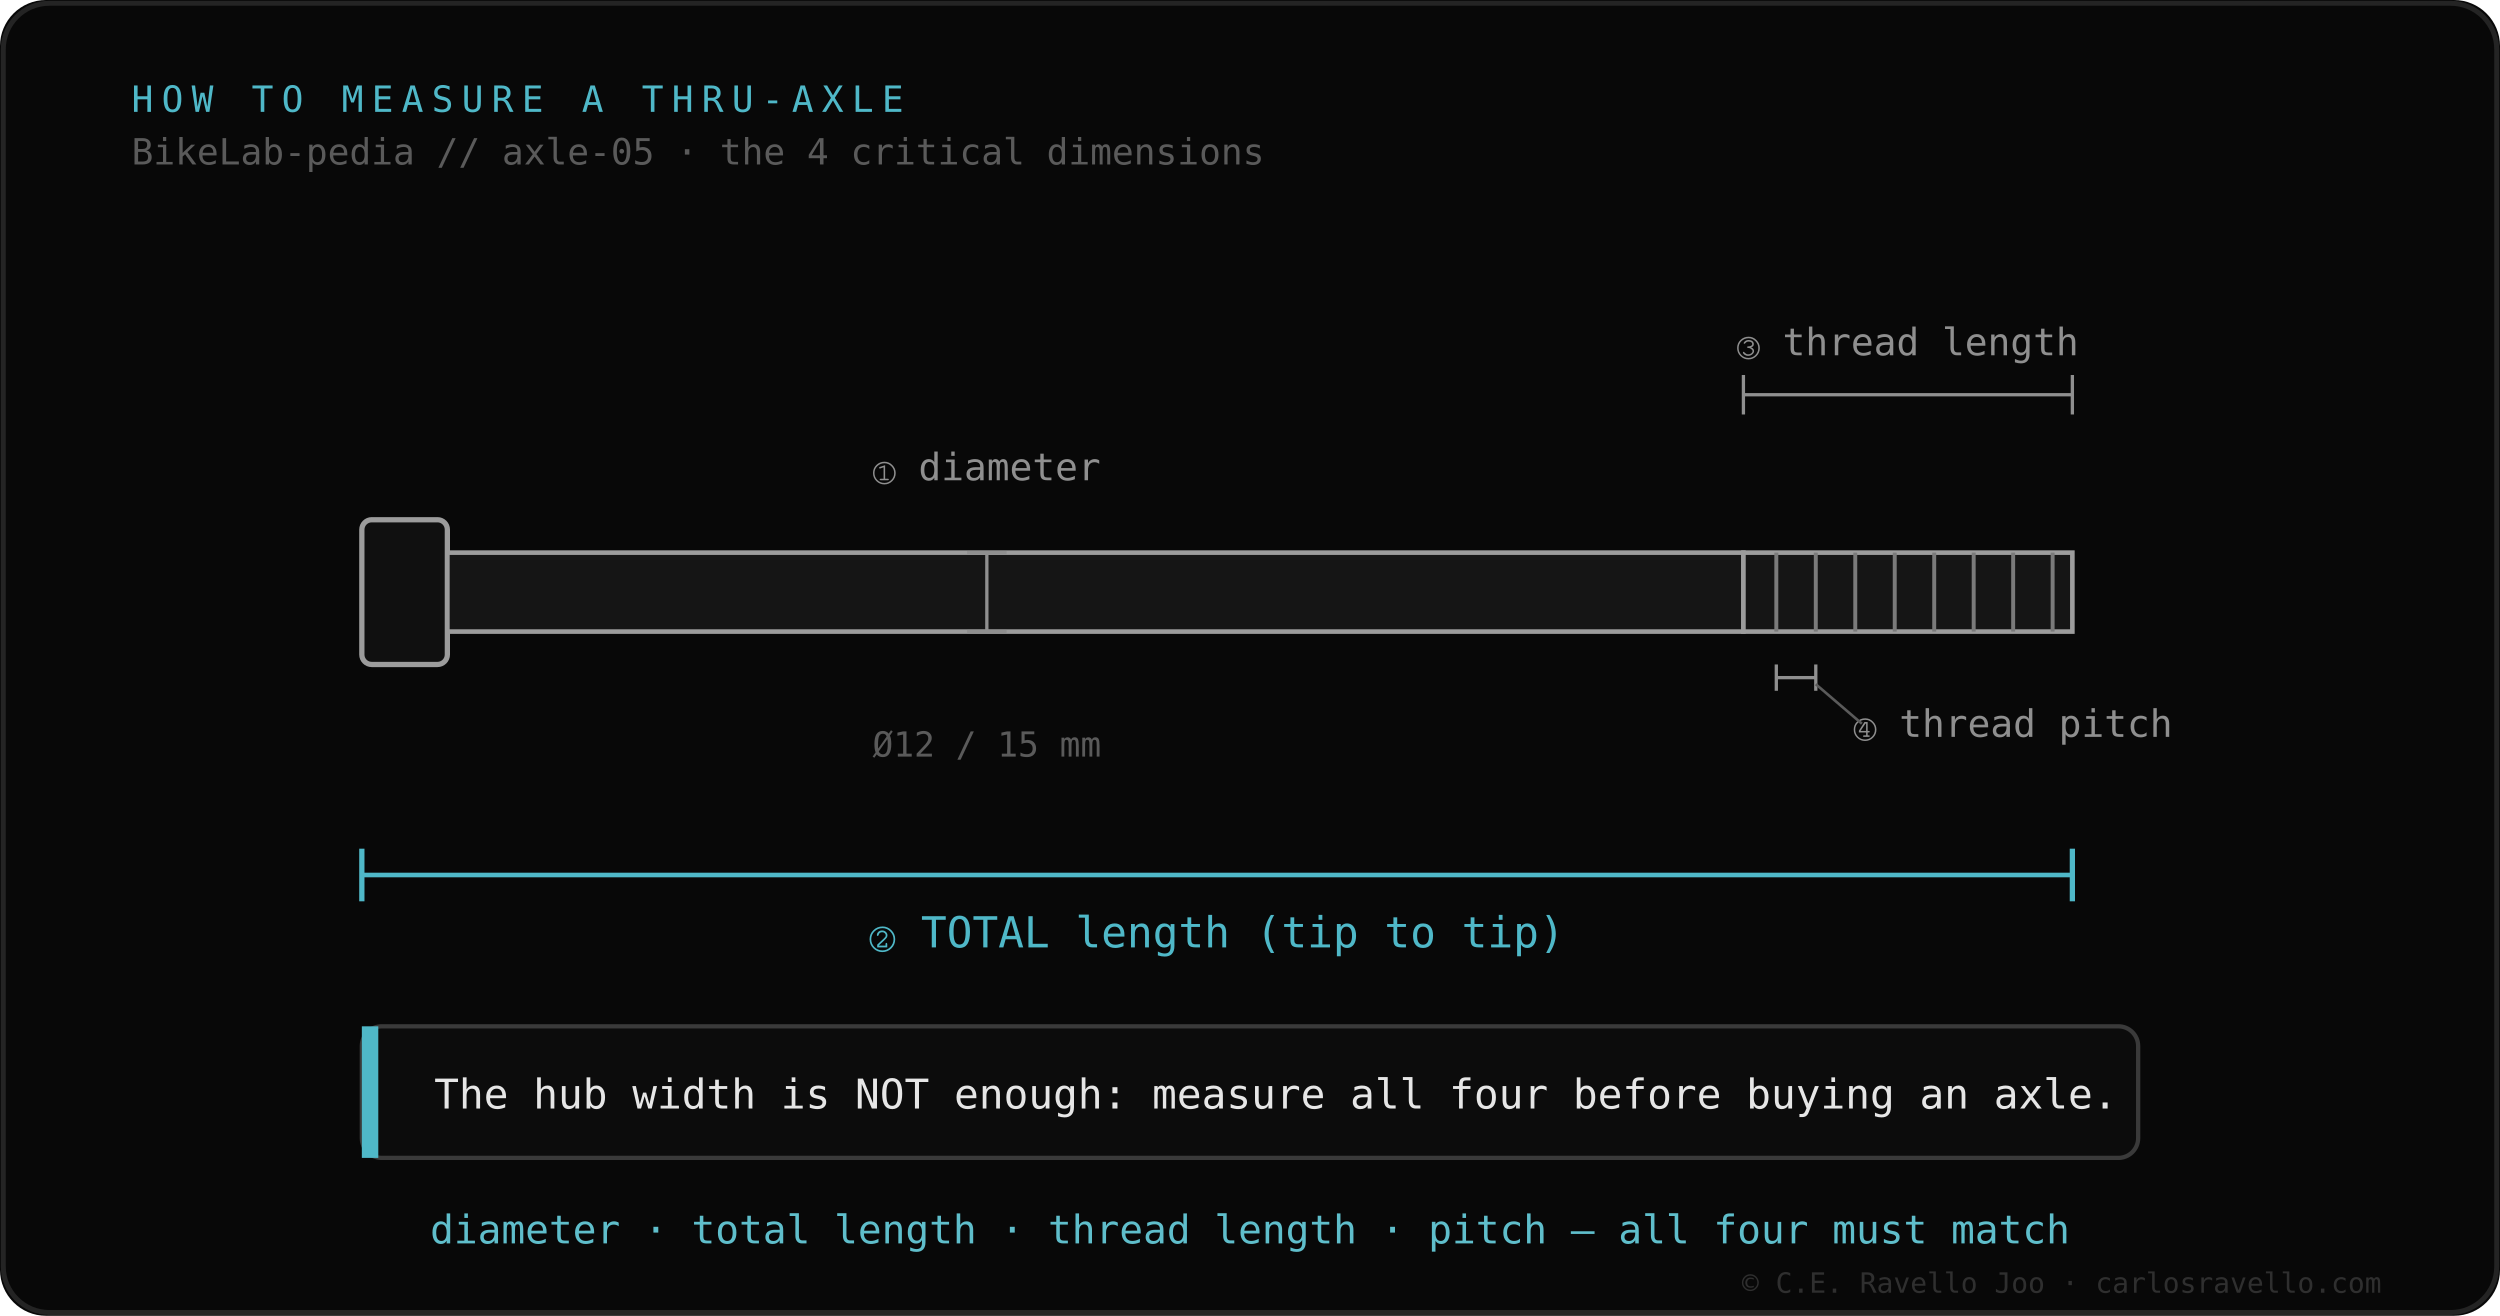
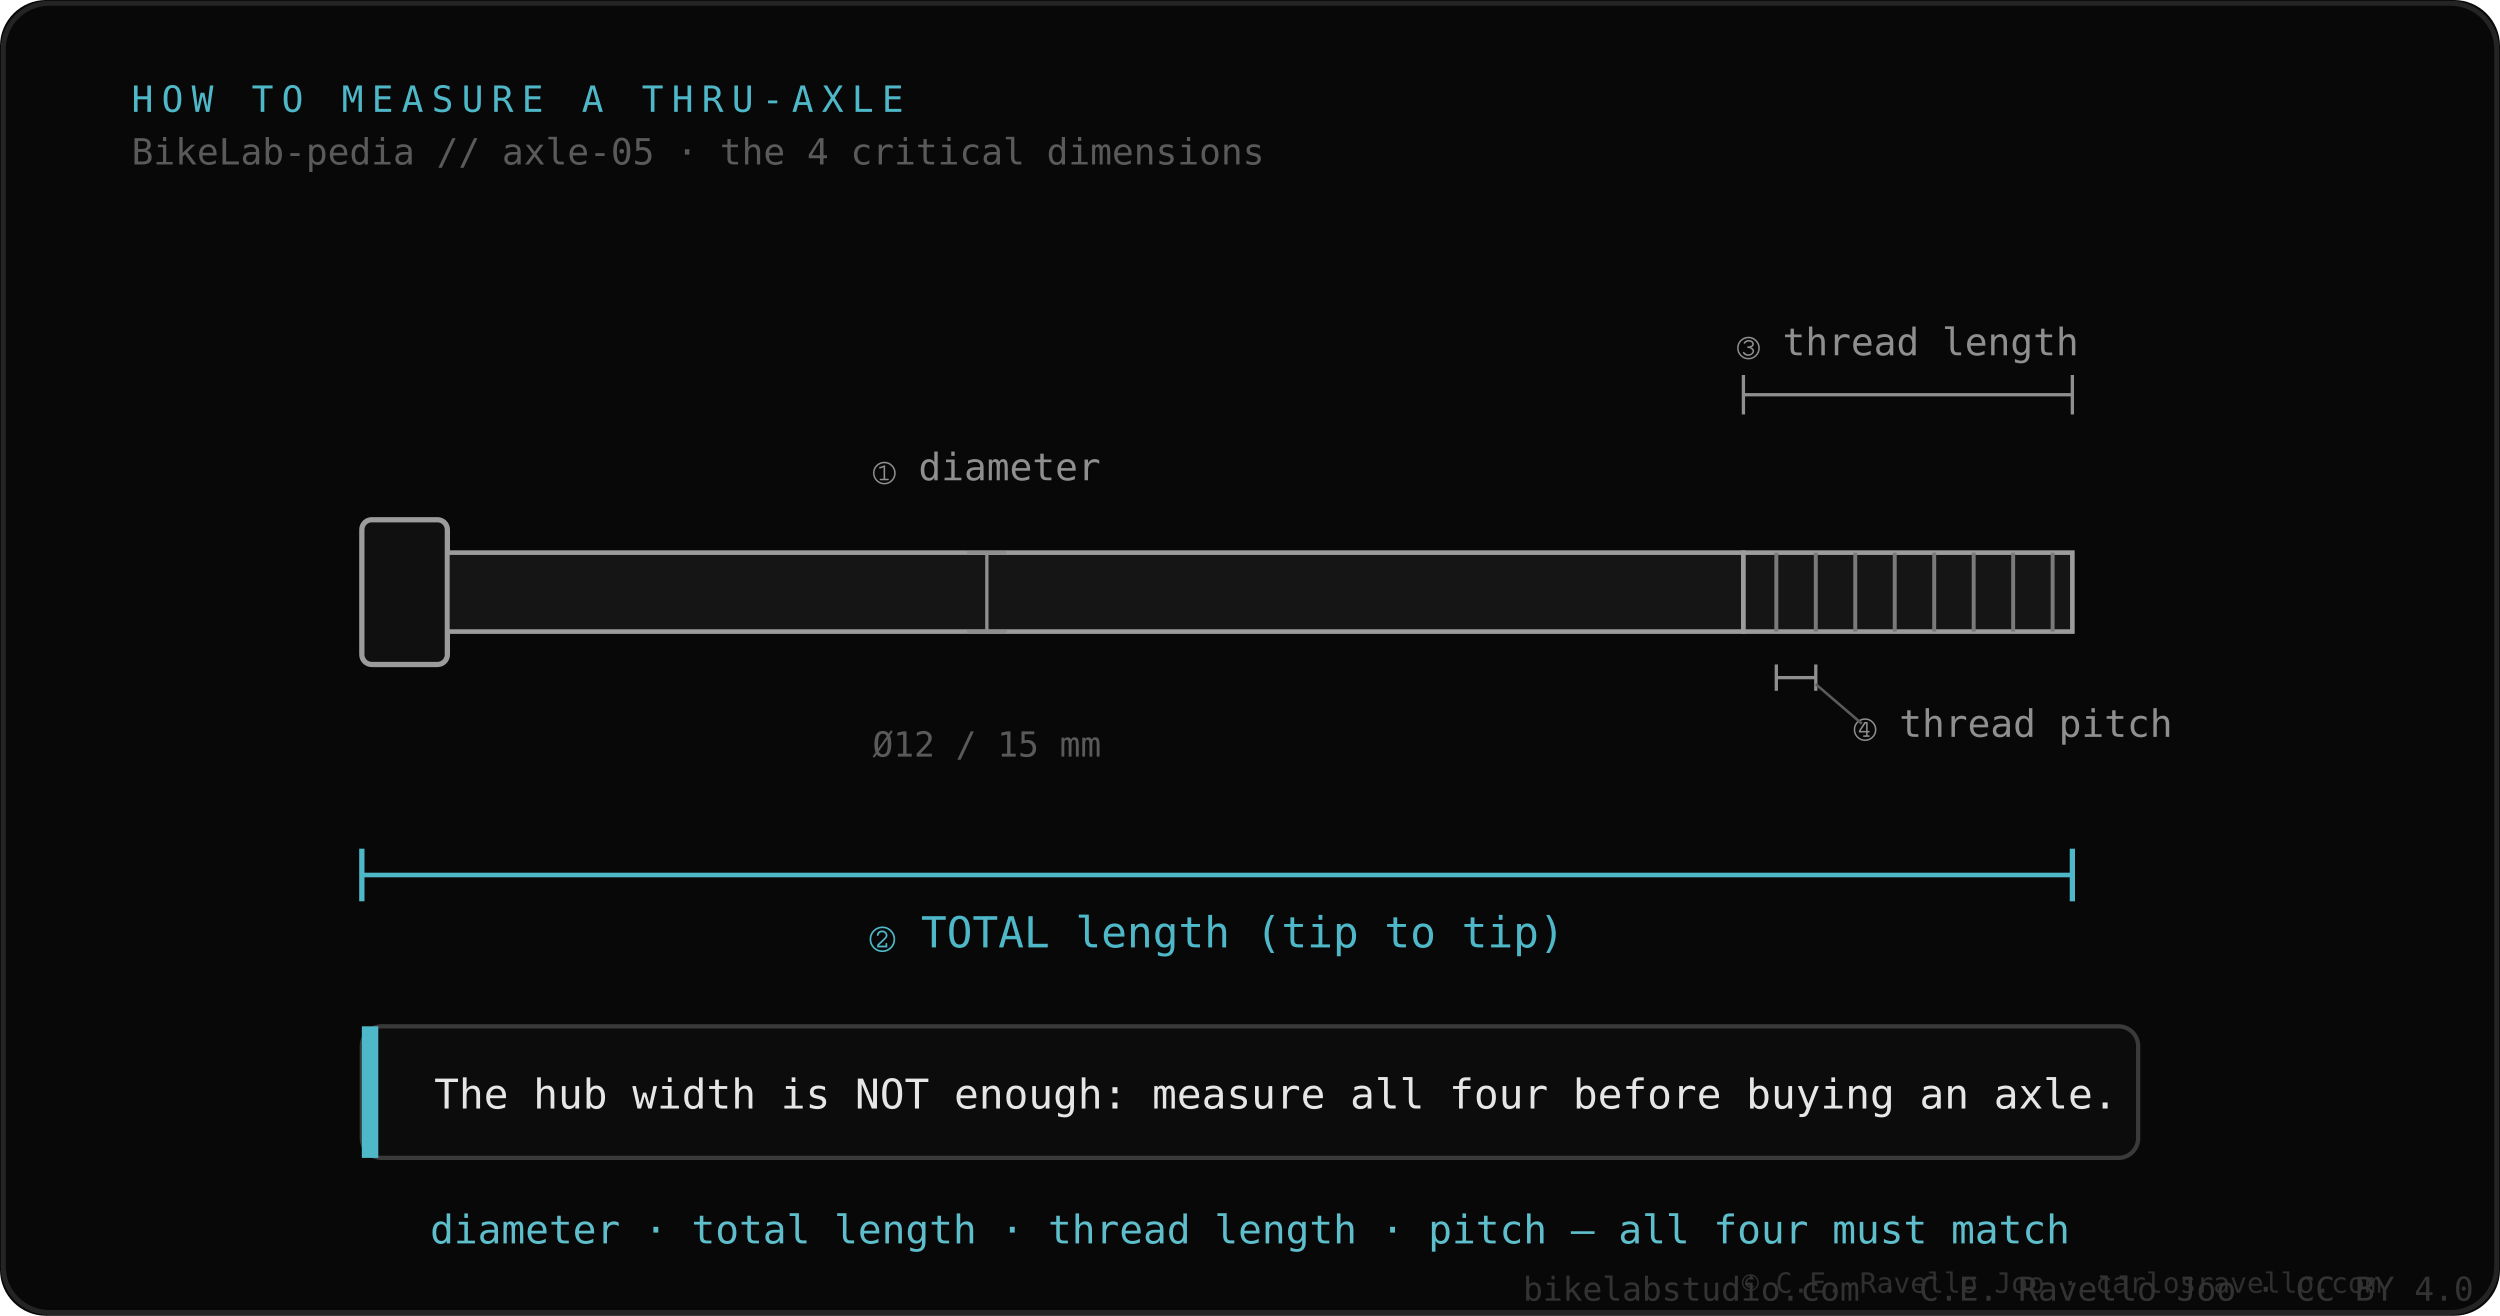
<svg xmlns="http://www.w3.org/2000/svg" viewBox="0 0 760 400" shape-rendering="geometricPrecision" text-rendering="geometricPrecision">
  <g font-family="'IBM Plex Mono', ui-monospace, monospace">
    <rect x="0" y="0" width="760" height="400" rx="14" fill="#080808" />
    <rect x="1" y="1" width="758" height="398" rx="14" fill="none" stroke="#242424" stroke-width="1.5" />
    <text x="40" y="34" fill="#4fb8c8" font-size="11" letter-spacing="2.5">HOW TO MEASURE A THRU-AXLE</text>
    <text x="40" y="50" fill="#5a5a5a" font-size="11">BikeLab-pedia // axle-05 · the 4 critical dimensions</text>
    <rect x="110" y="158" width="26" height="44" rx="3" fill="#101010" stroke="#9c9c9c" stroke-width="1.6" />
    <rect x="136" y="168" width="394" height="24" fill="#151515" stroke="#9c9c9c" stroke-width="1.4" />
    <rect x="530" y="168" width="100" height="24" fill="#151515" stroke="#9c9c9c" stroke-width="1.4" />
    <g stroke="#7a7a7a" stroke-width="1.2">
      <line x1="540" y1="168" x2="540" y2="192" />
      <line x1="552" y1="168" x2="552" y2="192" />
      <line x1="564" y1="168" x2="564" y2="192" />
      <line x1="576" y1="168" x2="576" y2="192" />
      <line x1="588" y1="168" x2="588" y2="192" />
      <line x1="600" y1="168" x2="600" y2="192" />
      <line x1="612" y1="168" x2="612" y2="192" />
      <line x1="624" y1="168" x2="624" y2="192" />
    </g>
    <line x1="300" y1="168" x2="300" y2="192" stroke="#8f8f8f" stroke-width="1" />
    <line x1="294" y1="168" x2="306" y2="168" stroke="#8f8f8f" />
    <line x1="294" y1="192" x2="306" y2="192" stroke="#8f8f8f" />
    <text x="300" y="146" fill="#8f8f8f" font-size="11.5" text-anchor="middle">① diameter</text>
    <text x="300" y="230" fill="#5a5a5a" font-size="10.5" text-anchor="middle">Ø12 / 15 mm</text>
    <line x1="110" y1="266" x2="630" y2="266" stroke="#4fb8c8" stroke-width="1.4" />
    <line x1="110" y1="258" x2="110" y2="274" stroke="#4fb8c8" stroke-width="1.6" />
    <line x1="630" y1="258" x2="630" y2="274" stroke="#4fb8c8" stroke-width="1.6" />
    <text x="370" y="288" fill="#4fb8c8" font-size="13" text-anchor="middle">② TOTAL length (tip to tip)</text>
    <line x1="530" y1="120" x2="630" y2="120" stroke="#8f8f8f" stroke-width="1" />
    <line x1="530" y1="114" x2="530" y2="126" stroke="#8f8f8f" />
    <line x1="630" y1="114" x2="630" y2="126" stroke="#8f8f8f" />
    <text x="580" y="108" fill="#8f8f8f" font-size="11.5" text-anchor="middle">③ thread length</text>
    <line x1="540" y1="206" x2="552" y2="206" stroke="#8f8f8f" stroke-width="1" />
    <line x1="540" y1="202" x2="540" y2="210" stroke="#8f8f8f" />
    <line x1="552" y1="202" x2="552" y2="210" stroke="#8f8f8f" />
    <text x="612" y="224" fill="#8f8f8f" font-size="11.5" text-anchor="middle">④ thread pitch</text>
    <path d="M566 220 L552 208" stroke="#5a5a5a" stroke-width="0.8" />
    <rect x="110" y="312" width="540" height="40" rx="6" fill="#0c0c0c" stroke="#3a3a3a" stroke-width="1.3" />
    <rect x="110" y="312" width="5" height="40" fill="#4fb8c8" />
    <text x="132" y="337" fill="#e6e6e6" font-size="12.5">The hub width is NOT enough: measure all four before buying an axle.</text>
    <text x="380" y="378" fill="#5fbecb" font-size="12" text-anchor="middle">diameter · total length · thread length · pitch — all four must match</text>
    <text x="724" y="393" fill="#2f2f2f" font-size="8.5" text-anchor="end">© C.E. Ravello Joo · carlosravello.com</text>
  </g>
+   <text x="752" y="395.4" text-anchor="end" font-family="'IBM Plex Mono',monospace" font-size="10" fill="#333">bikelabstudio.com · C.E. Ravello Joo · CC BY 4.0</text>
</svg>
